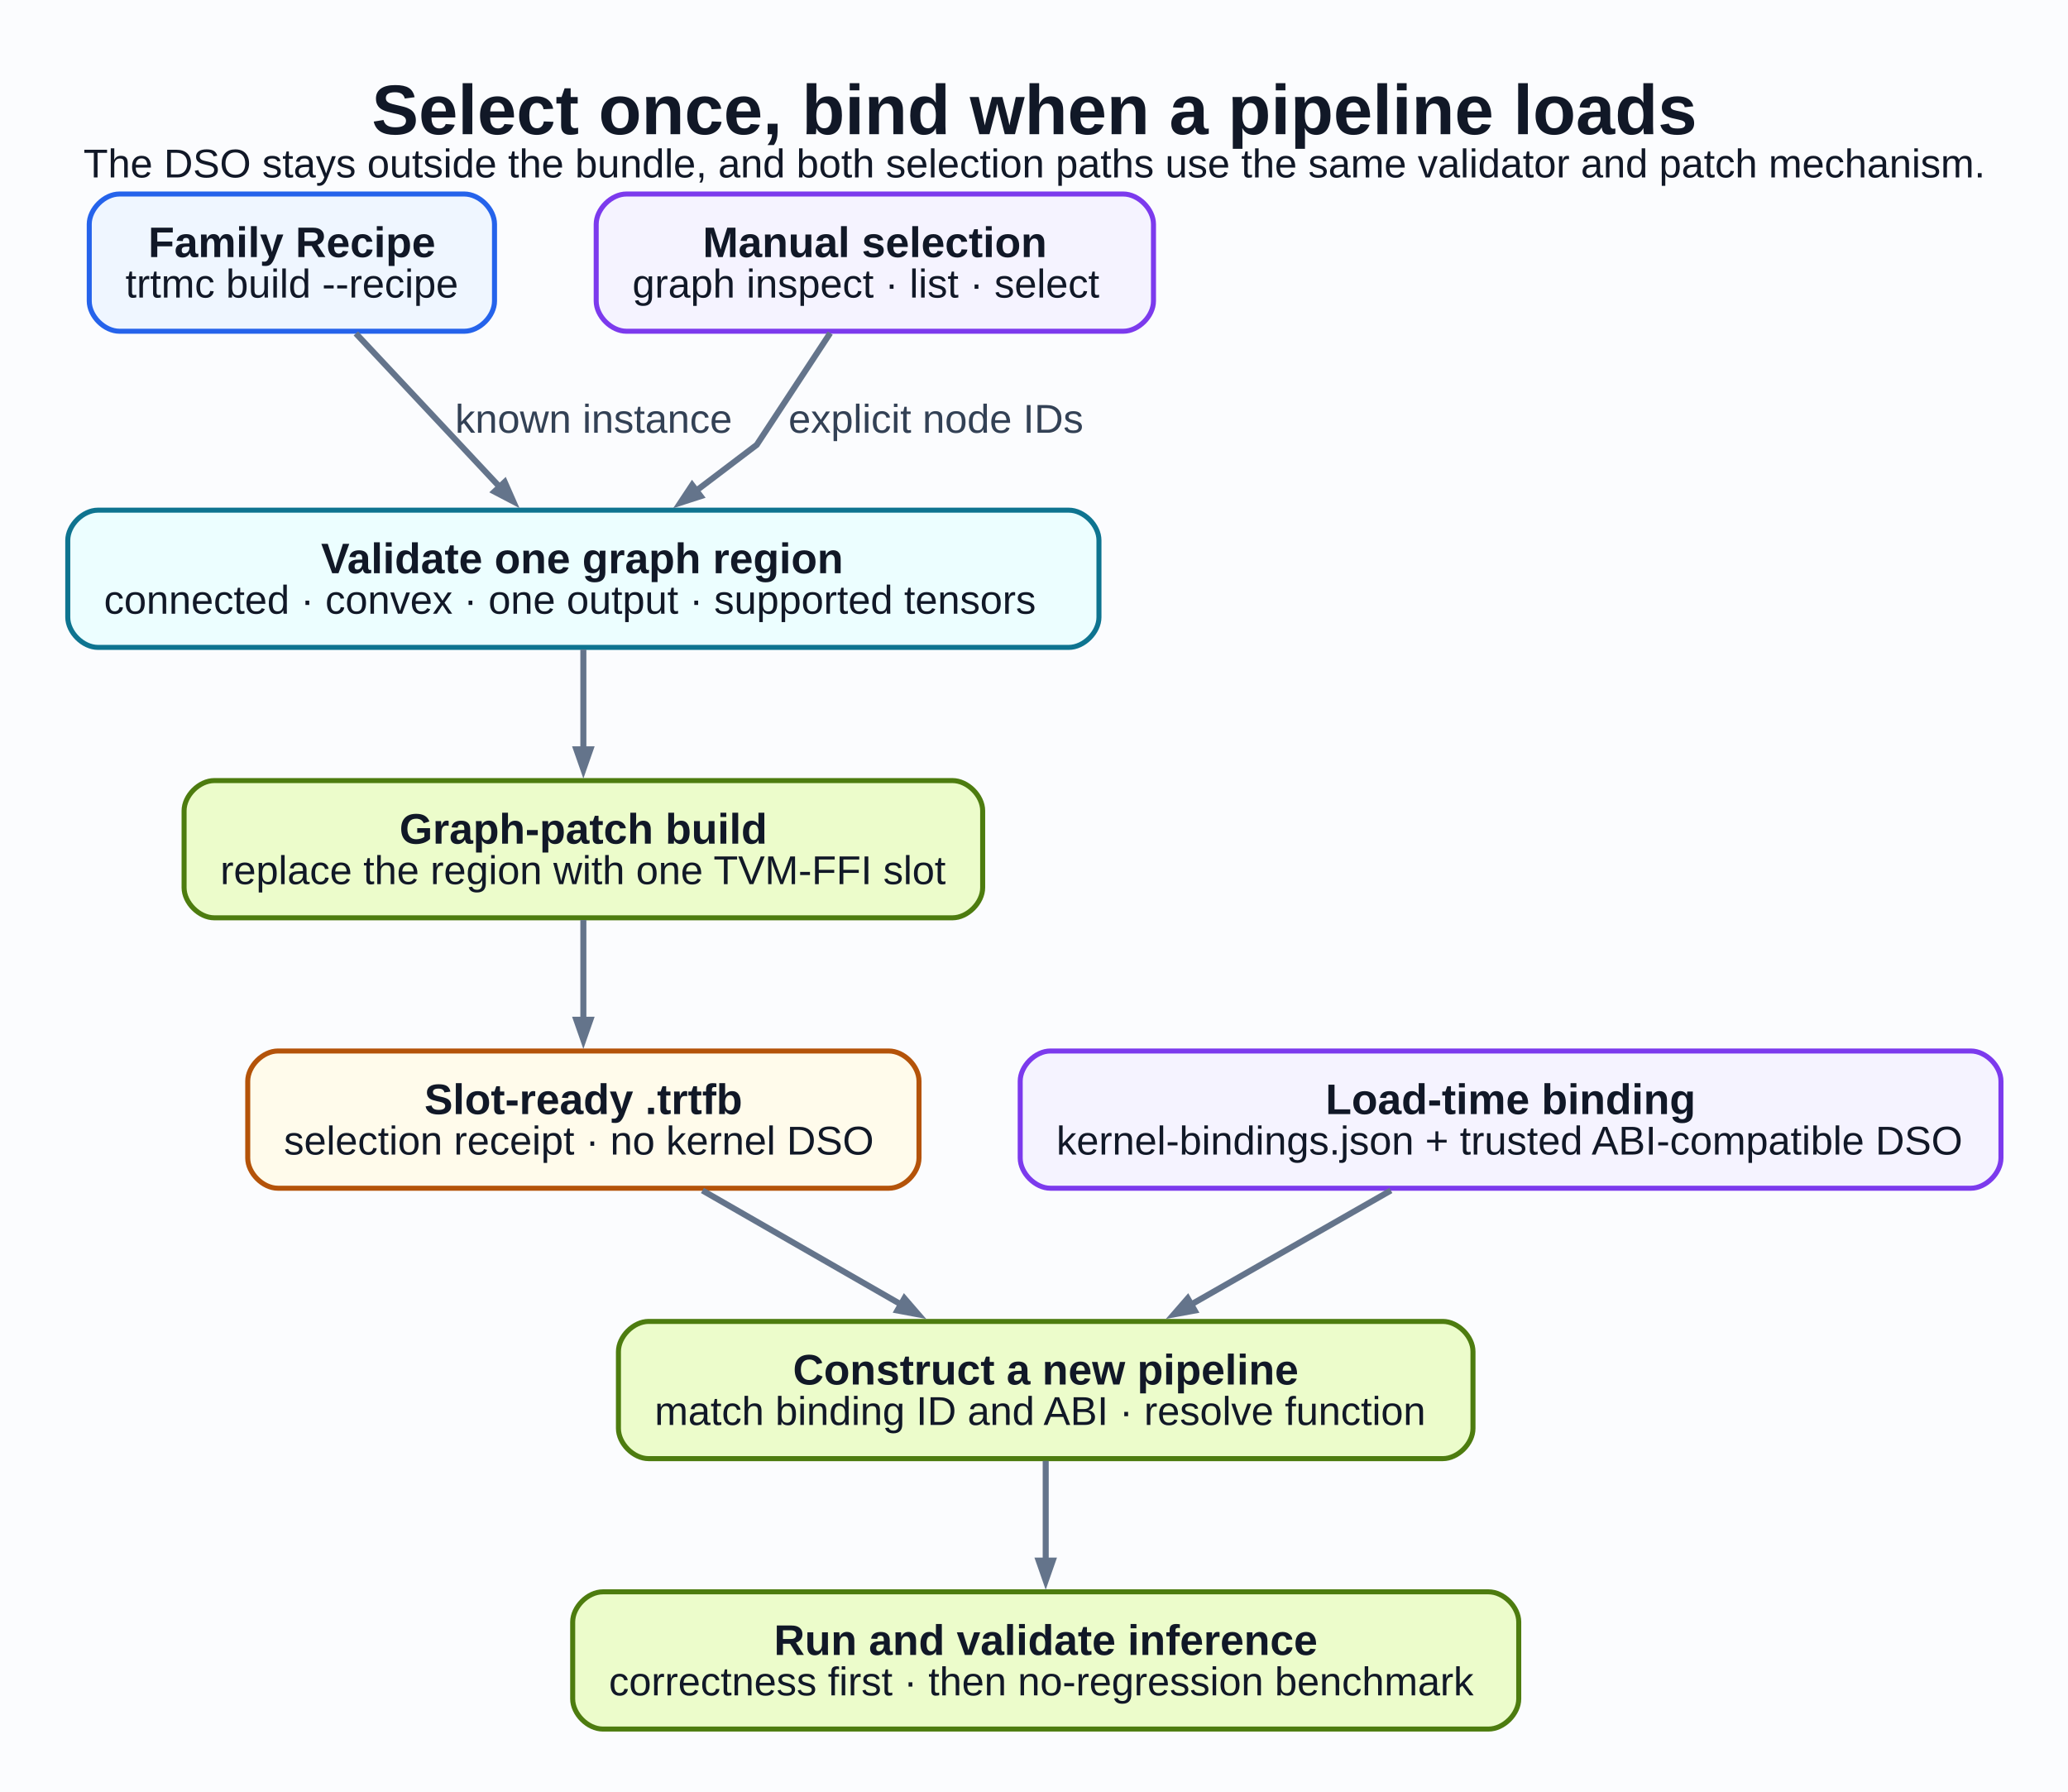
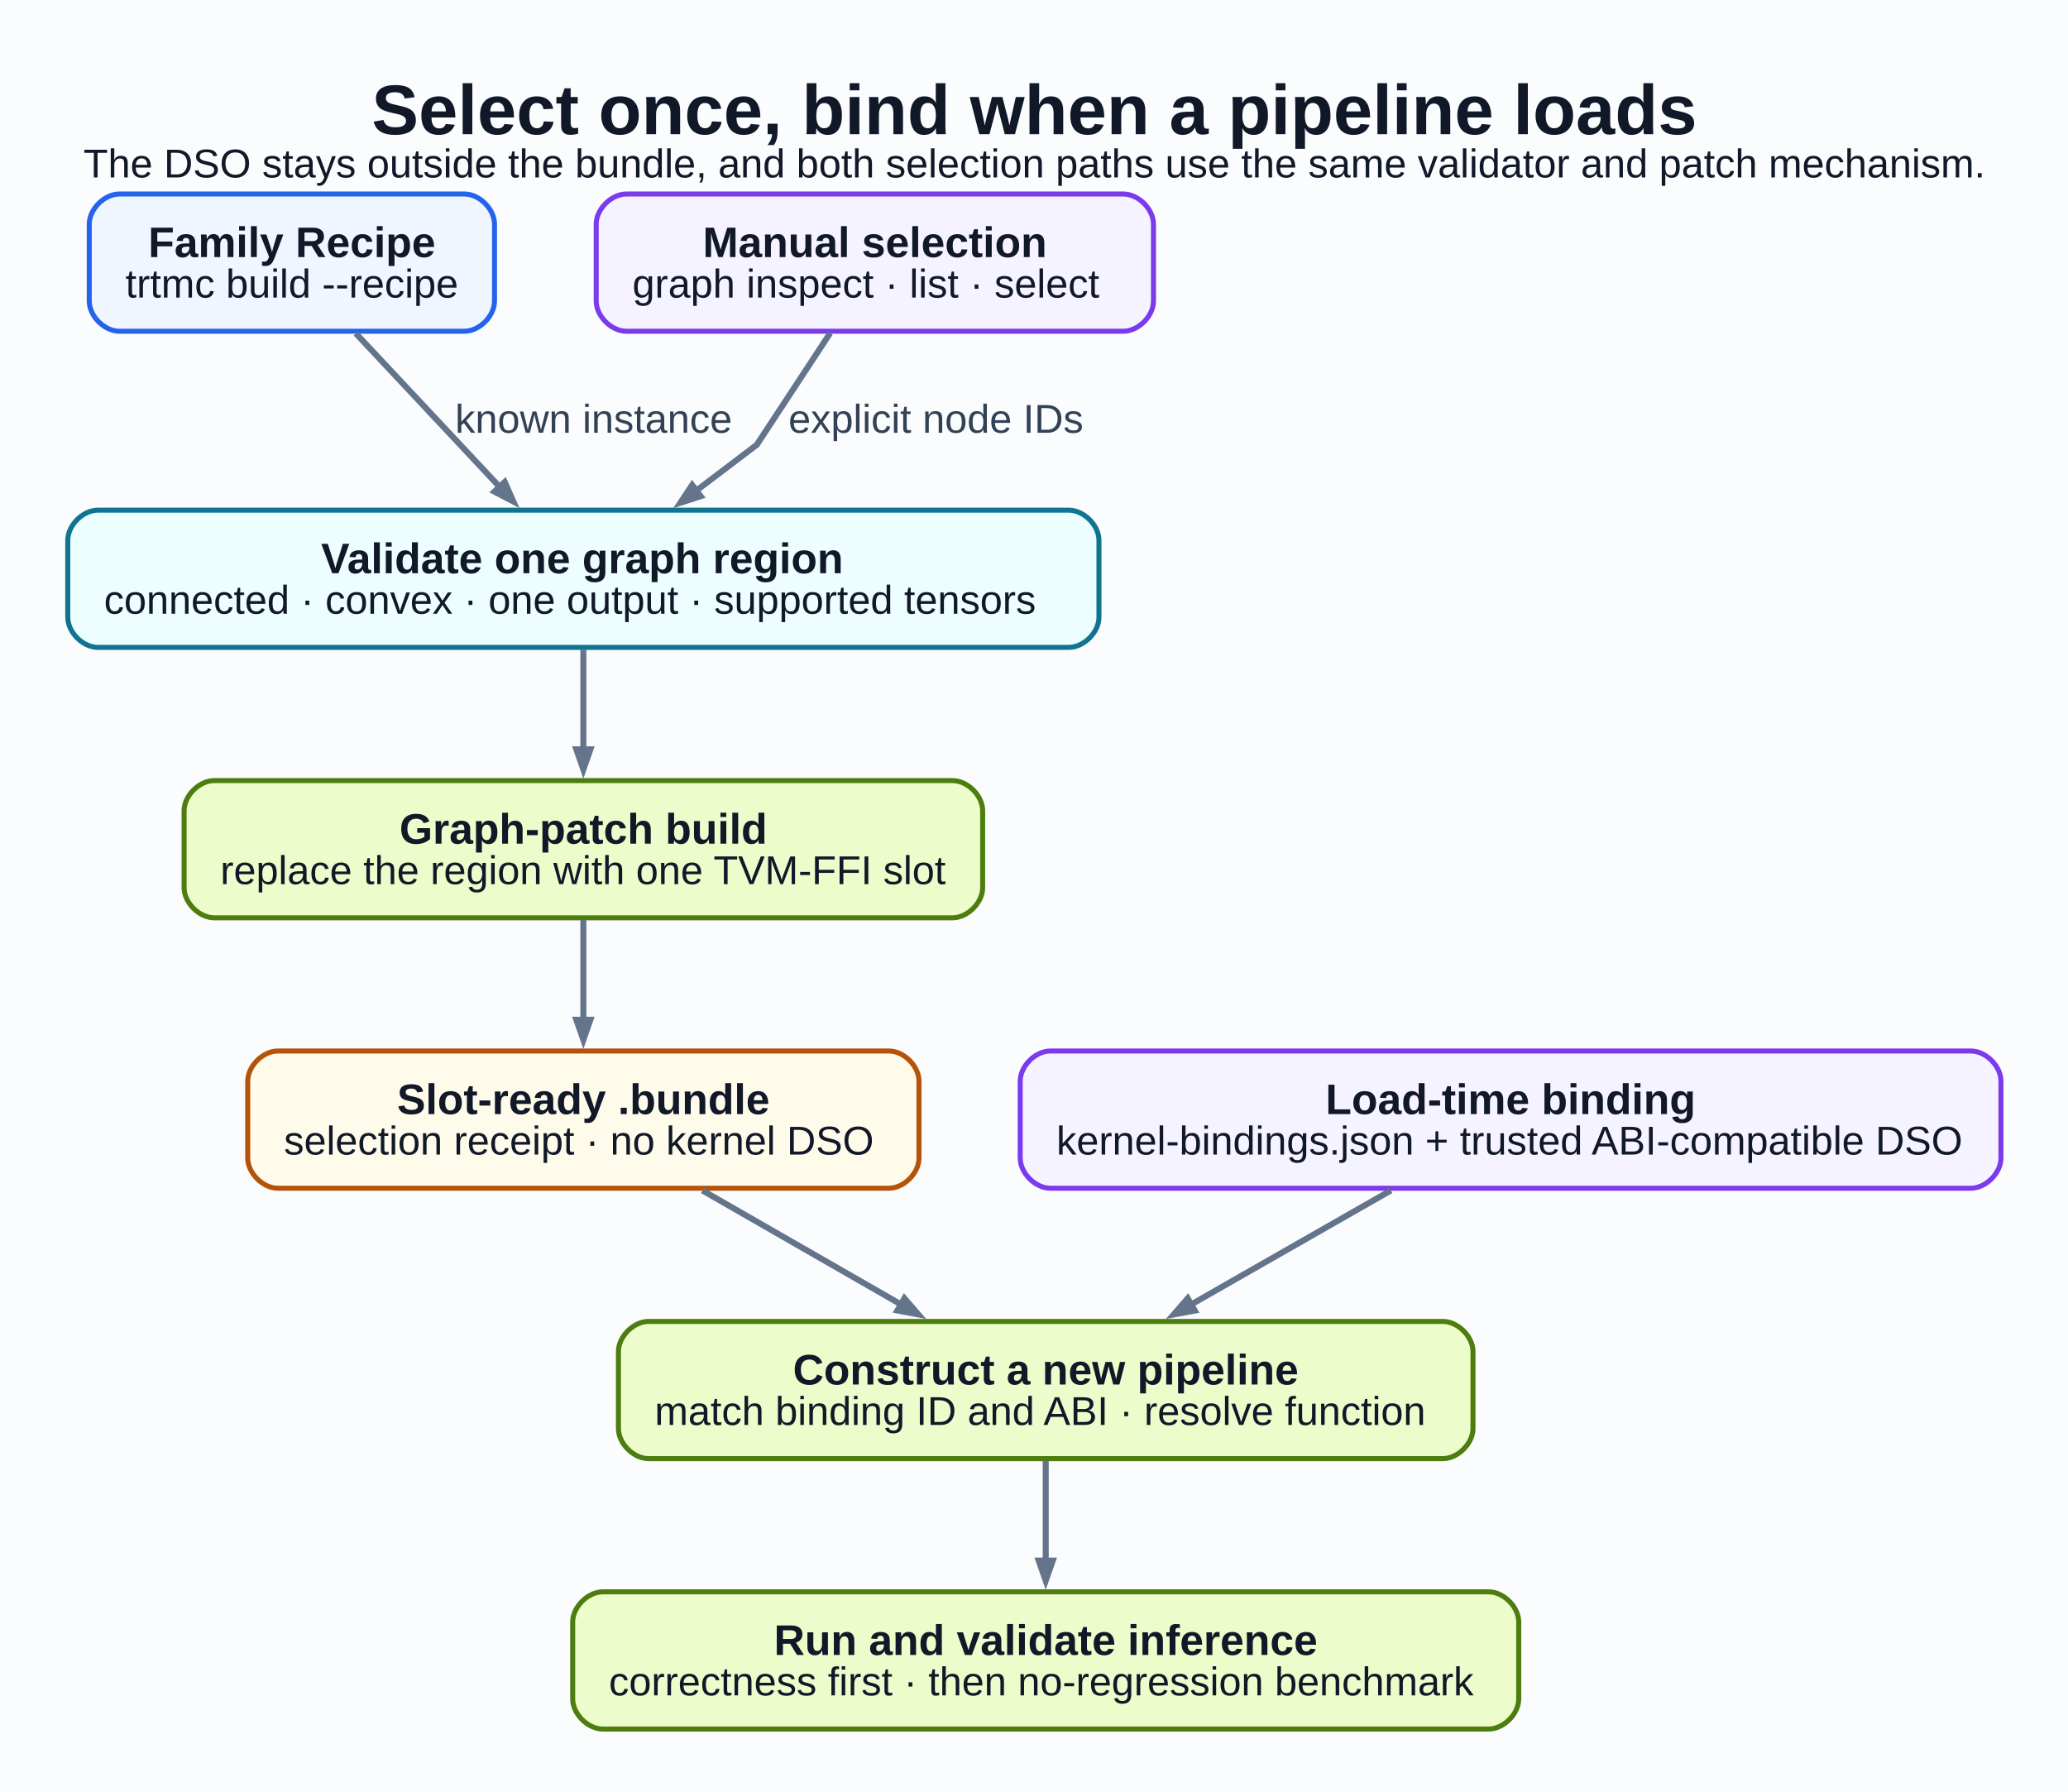
<svg xmlns="http://www.w3.org/2000/svg" width="823" height="713" role="img" aria-labelledby="tutorials-advanced-byok-workflow-svg-title tutorials-advanced-byok-workflow-svg-description" preserveAspectRatio="xMidYMid meet" viewBox="0.00 0.00 823.00 713.00">
  <g id="graph0" class="graph" transform="scale(1 1) rotate(0) translate(25.2 688)">
    <polygon fill="#fbfcfe" stroke="none" points="-25.2,25.2 -25.2,-688 798.09,-688 798.09,25.2 -25.2,25.2" />
    <text xml:space="preserve" text-anchor="start" x="122.72" y="-634.6" font-family="Arial" font-weight="bold" font-size="28.00" fill="#111827">Select once, bind when a pipeline loads</text>
    <text xml:space="preserve" text-anchor="start" x="8" y="-617.4" font-family="Arial" font-size="16.00" fill="#111827">The DSO stays outside the bundle, and both selection paths use the same validator and patch mechanism.</text>
    <g id="node1" class="node">
      <path fill="#eff6ff" stroke="#2563eb" stroke-width="2" d="M159.6,-610.8C159.6,-610.8 22.32,-610.8 22.32,-610.8 16.32,-610.8 10.32,-604.8 10.32,-598.8 10.32,-598.8 10.32,-568.2 10.32,-568.2 10.32,-562.2 16.32,-556.2 22.32,-556.2 22.32,-556.2 159.6,-556.2 159.6,-556.2 165.6,-556.2 171.6,-562.2 171.6,-568.2 171.6,-568.2 171.6,-598.8 171.6,-598.8 171.6,-604.8 165.6,-610.8 159.6,-610.8" />
      <text xml:space="preserve" text-anchor="start" x="33.8" y="-585.7" font-family="Arial" font-weight="bold" font-size="17.00" fill="#111827">Family Recipe</text>
      <text xml:space="preserve" text-anchor="start" x="24.72" y="-569.6" font-family="Arial" font-size="16.00" fill="#111827">trtmc build --recipe</text>
    </g>
    <g id="node3" class="node">
      <path fill="#ecfeff" stroke="#0e7490" stroke-width="2" d="M400.15,-485C400.15,-485 13.77,-485 13.77,-485 7.77,-485 1.77,-479 1.77,-473 1.77,-473 1.77,-442.4 1.77,-442.4 1.77,-436.4 7.77,-430.4 13.77,-430.4 13.77,-430.4 400.15,-430.4 400.15,-430.4 406.15,-430.4 412.15,-436.4 412.15,-442.4 412.15,-442.4 412.15,-473 412.15,-473 412.15,-479 406.15,-485 400.15,-485" />
      <text xml:space="preserve" text-anchor="start" x="102.58" y="-459.9" font-family="Arial" font-weight="bold" font-size="17.00" fill="#111827">Validate one graph region</text>
      <text xml:space="preserve" text-anchor="start" x="16.17" y="-443.8" font-family="Arial" font-size="16.00" fill="#111827">connected · convex · one output · supported tensors</text>
    </g>
    <g id="edge1" class="edge">
      <path fill="none" stroke="#64748b" stroke-width="2.4" d="M116.42,-555.33C133.27,-537.35 155.53,-513.59 173.77,-494.13" />
      <polygon fill="#64748b" stroke="#64748b" stroke-width="2.4" points="175.66,-496.21 179.08,-488.46 171.57,-492.38 175.66,-496.21" />
      <text xml:space="preserve" text-anchor="middle" x="211.05" y="-515.8" font-family="Arial" font-size="16.00" fill="#334155">known instance</text>
    </g>
    <g id="node2" class="node">
      <path fill="#f5f3ff" stroke="#7c3aed" stroke-width="2" d="M421.85,-610.8C421.85,-610.8 224.07,-610.8 224.07,-610.8 218.07,-610.8 212.07,-604.8 212.07,-598.8 212.07,-598.8 212.07,-568.2 212.07,-568.2 212.07,-562.2 218.07,-556.2 224.07,-556.2 224.07,-556.2 421.85,-556.2 421.85,-556.2 427.85,-556.2 433.85,-562.2 433.85,-568.2 433.85,-568.2 433.85,-598.8 433.85,-598.8 433.85,-604.8 427.85,-610.8 421.85,-610.8" />
      <text xml:space="preserve" text-anchor="start" x="254.47" y="-585.7" font-family="Arial" font-weight="bold" font-size="17.00" fill="#111827">Manual selection</text>
      <text xml:space="preserve" text-anchor="start" x="226.47" y="-569.6" font-family="Arial" font-size="16.00" fill="#111827">graph inspect · list · select</text>
    </g>
    <g id="edge2" class="edge">
      <path fill="none" stroke="#64748b" stroke-width="2.4" d="M305.19,-555.47C291.88,-535.22 275.96,-511 275.96,-511 275.96,-511 264.89,-502.61 251.62,-492.55" />
      <polygon fill="#64748b" stroke="#64748b" stroke-width="2.4" points="253.64,-490.56 245.57,-487.96 250.25,-495.03 253.64,-490.56" />
      <text xml:space="preserve" text-anchor="middle" x="347.26" y="-515.8" font-family="Arial" font-size="16.00" fill="#334155">explicit node IDs</text>
    </g>
    <g id="node4" class="node">
      <path fill="#ecfccb" stroke="#4d7c0f" stroke-width="2" d="M353.87,-377.4C353.87,-377.4 60.06,-377.4 60.06,-377.4 54.06,-377.4 48.06,-371.4 48.06,-365.4 48.06,-365.4 48.06,-334.8 48.06,-334.8 48.06,-328.8 54.06,-322.8 60.06,-322.8 60.06,-322.8 353.87,-322.8 353.87,-322.8 359.87,-322.8 365.87,-328.8 365.87,-334.8 365.87,-334.8 365.87,-365.4 365.87,-365.4 365.87,-371.4 359.87,-377.4 353.87,-377.4" />
      <text xml:space="preserve" text-anchor="start" x="133.77" y="-352.3" font-family="Arial" font-weight="bold" font-size="17.00" fill="#111827">Graph-patch build</text>
      <text xml:space="preserve" text-anchor="start" x="62.46" y="-336.2" font-family="Arial" font-size="16.00" fill="#111827">replace the region with one TVM-FFI slot</text>
    </g>
    <g id="edge3" class="edge">
      <path fill="none" stroke="#64748b" stroke-width="2.4" d="M206.96,-429.51C206.96,-417.31 206.96,-402.71 206.96,-389.44" />
      <polygon fill="#64748b" stroke="#64748b" stroke-width="2.4" points="209.76,-389.83 206.96,-381.83 204.16,-389.83 209.76,-389.83" />
    </g>
    <g id="node5" class="node">
      <path fill="#fffbeb" stroke="#b45309" stroke-width="2" d="M328.53,-269.8C328.53,-269.8 85.39,-269.8 85.39,-269.8 79.39,-269.8 73.39,-263.8 73.39,-257.8 73.39,-257.8 73.39,-227.2 73.39,-227.2 73.39,-221.2 79.39,-215.2 85.39,-215.2 85.39,-215.2 328.53,-215.2 328.53,-215.2 334.53,-215.2 340.53,-221.2 340.53,-227.2 340.53,-227.2 340.53,-257.8 340.53,-257.8 340.53,-263.8 334.53,-269.8 328.53,-269.8" />
-       <text xml:space="preserve" text-anchor="start" x="143.68" y="-244.7" font-family="Arial" font-weight="bold" font-size="17.00" fill="#111827">Slot-ready .trtfb</text>
+       <text xml:space="preserve" text-anchor="start" x="132.82" y="-244.7" font-family="Arial" font-weight="bold" font-size="17.00" fill="#111827">Slot-ready .bundle</text>
      <text xml:space="preserve" text-anchor="start" x="87.79" y="-228.6" font-family="Arial" font-size="16.00" fill="#111827">selection receipt · no kernel DSO</text>
    </g>
    <g id="edge4" class="edge">
      <path fill="none" stroke="#64748b" stroke-width="2.4" d="M206.96,-321.91C206.96,-309.71 206.96,-295.11 206.96,-281.84" />
      <polygon fill="#64748b" stroke="#64748b" stroke-width="2.4" points="209.76,-282.23 206.96,-274.23 204.16,-282.23 209.76,-282.23" />
    </g>
    <g id="node7" class="node">
      <path fill="#ecfccb" stroke="#4d7c0f" stroke-width="2" d="M549,-162.2C549,-162.2 232.92,-162.2 232.92,-162.2 226.92,-162.2 220.92,-156.2 220.92,-150.2 220.92,-150.2 220.92,-119.6 220.92,-119.6 220.92,-113.6 226.92,-107.6 232.92,-107.6 232.92,-107.6 549,-107.6 549,-107.6 555,-107.6 561,-113.6 561,-119.6 561,-119.6 561,-150.2 561,-150.2 561,-156.2 555,-162.2 549,-162.2" />
      <text xml:space="preserve" text-anchor="start" x="290.37" y="-137.1" font-family="Arial" font-weight="bold" font-size="17.00" fill="#111827">Construct a new pipeline</text>
      <text xml:space="preserve" text-anchor="start" x="235.32" y="-121" font-family="Arial" font-size="16.00" fill="#111827">match binding ID and ABI · resolve function</text>
    </g>
    <g id="edge5" class="edge">
      <path fill="none" stroke="#64748b" stroke-width="2.4" d="M254.35,-214.31C278.51,-200.44 308.08,-183.47 333.53,-168.86" />
      <polygon fill="#64748b" stroke="#64748b" stroke-width="2.4" points="334.72,-171.4 340.27,-164.99 331.94,-166.55 334.72,-171.4" />
    </g>
    <g id="node6" class="node">
      <path fill="#f5f3ff" stroke="#7c3aed" stroke-width="2" d="M759.12,-269.8C759.12,-269.8 392.81,-269.8 392.81,-269.8 386.81,-269.8 380.81,-263.8 380.81,-257.8 380.81,-257.8 380.81,-227.2 380.81,-227.2 380.81,-221.2 386.81,-215.2 392.81,-215.2 392.81,-215.2 759.12,-215.2 759.12,-215.2 765.12,-215.2 771.12,-221.2 771.12,-227.2 771.12,-227.2 771.12,-257.8 771.12,-257.8 771.12,-263.8 765.12,-269.8 759.12,-269.8" />
      <text xml:space="preserve" text-anchor="start" x="502.31" y="-244.7" font-family="Arial" font-weight="bold" font-size="17.00" fill="#111827">Load-time binding</text>
      <text xml:space="preserve" text-anchor="start" x="395.21" y="-228.6" font-family="Arial" font-size="16.00" fill="#111827">kernel-bindings.json + trusted ABI-compatible DSO</text>
    </g>
    <g id="edge6" class="edge">
      <path fill="none" stroke="#64748b" stroke-width="2.4" d="M528.32,-214.31C504.03,-200.44 474.3,-183.47 448.71,-168.86" />
      <polygon fill="#64748b" stroke="#64748b" stroke-width="2.4" points="450.26,-166.52 441.92,-164.99 447.48,-171.38 450.26,-166.52" />
    </g>
    <g id="node8" class="node">
      <path fill="#ecfccb" stroke="#4d7c0f" stroke-width="2" d="M567.21,-54.6C567.21,-54.6 214.71,-54.6 214.71,-54.6 208.71,-54.6 202.71,-48.6 202.71,-42.6 202.71,-42.6 202.71,-12 202.71,-12 202.71,-6 208.71,0 214.71,0 214.71,0 567.21,0 567.21,0 573.21,0 579.21,-6 579.21,-12 579.21,-12 579.21,-42.6 579.21,-42.6 579.21,-48.6 573.21,-54.6 567.21,-54.6" />
      <text xml:space="preserve" text-anchor="start" x="282.8" y="-29.5" font-family="Arial" font-weight="bold" font-size="17.00" fill="#111827">Run and validate inference</text>
      <text xml:space="preserve" text-anchor="start" x="217.11" y="-13.4" font-family="Arial" font-size="16.00" fill="#111827">correctness first · then no-regression benchmark</text>
    </g>
    <g id="edge7" class="edge">
      <path fill="none" stroke="#64748b" stroke-width="2.4" d="M390.96,-106.71C390.96,-94.51 390.96,-79.91 390.96,-66.64" />
      <polygon fill="#64748b" stroke="#64748b" stroke-width="2.4" points="393.76,-67.03 390.96,-59.03 388.16,-67.03 393.76,-67.03" />
    </g>
  </g>
</svg>
